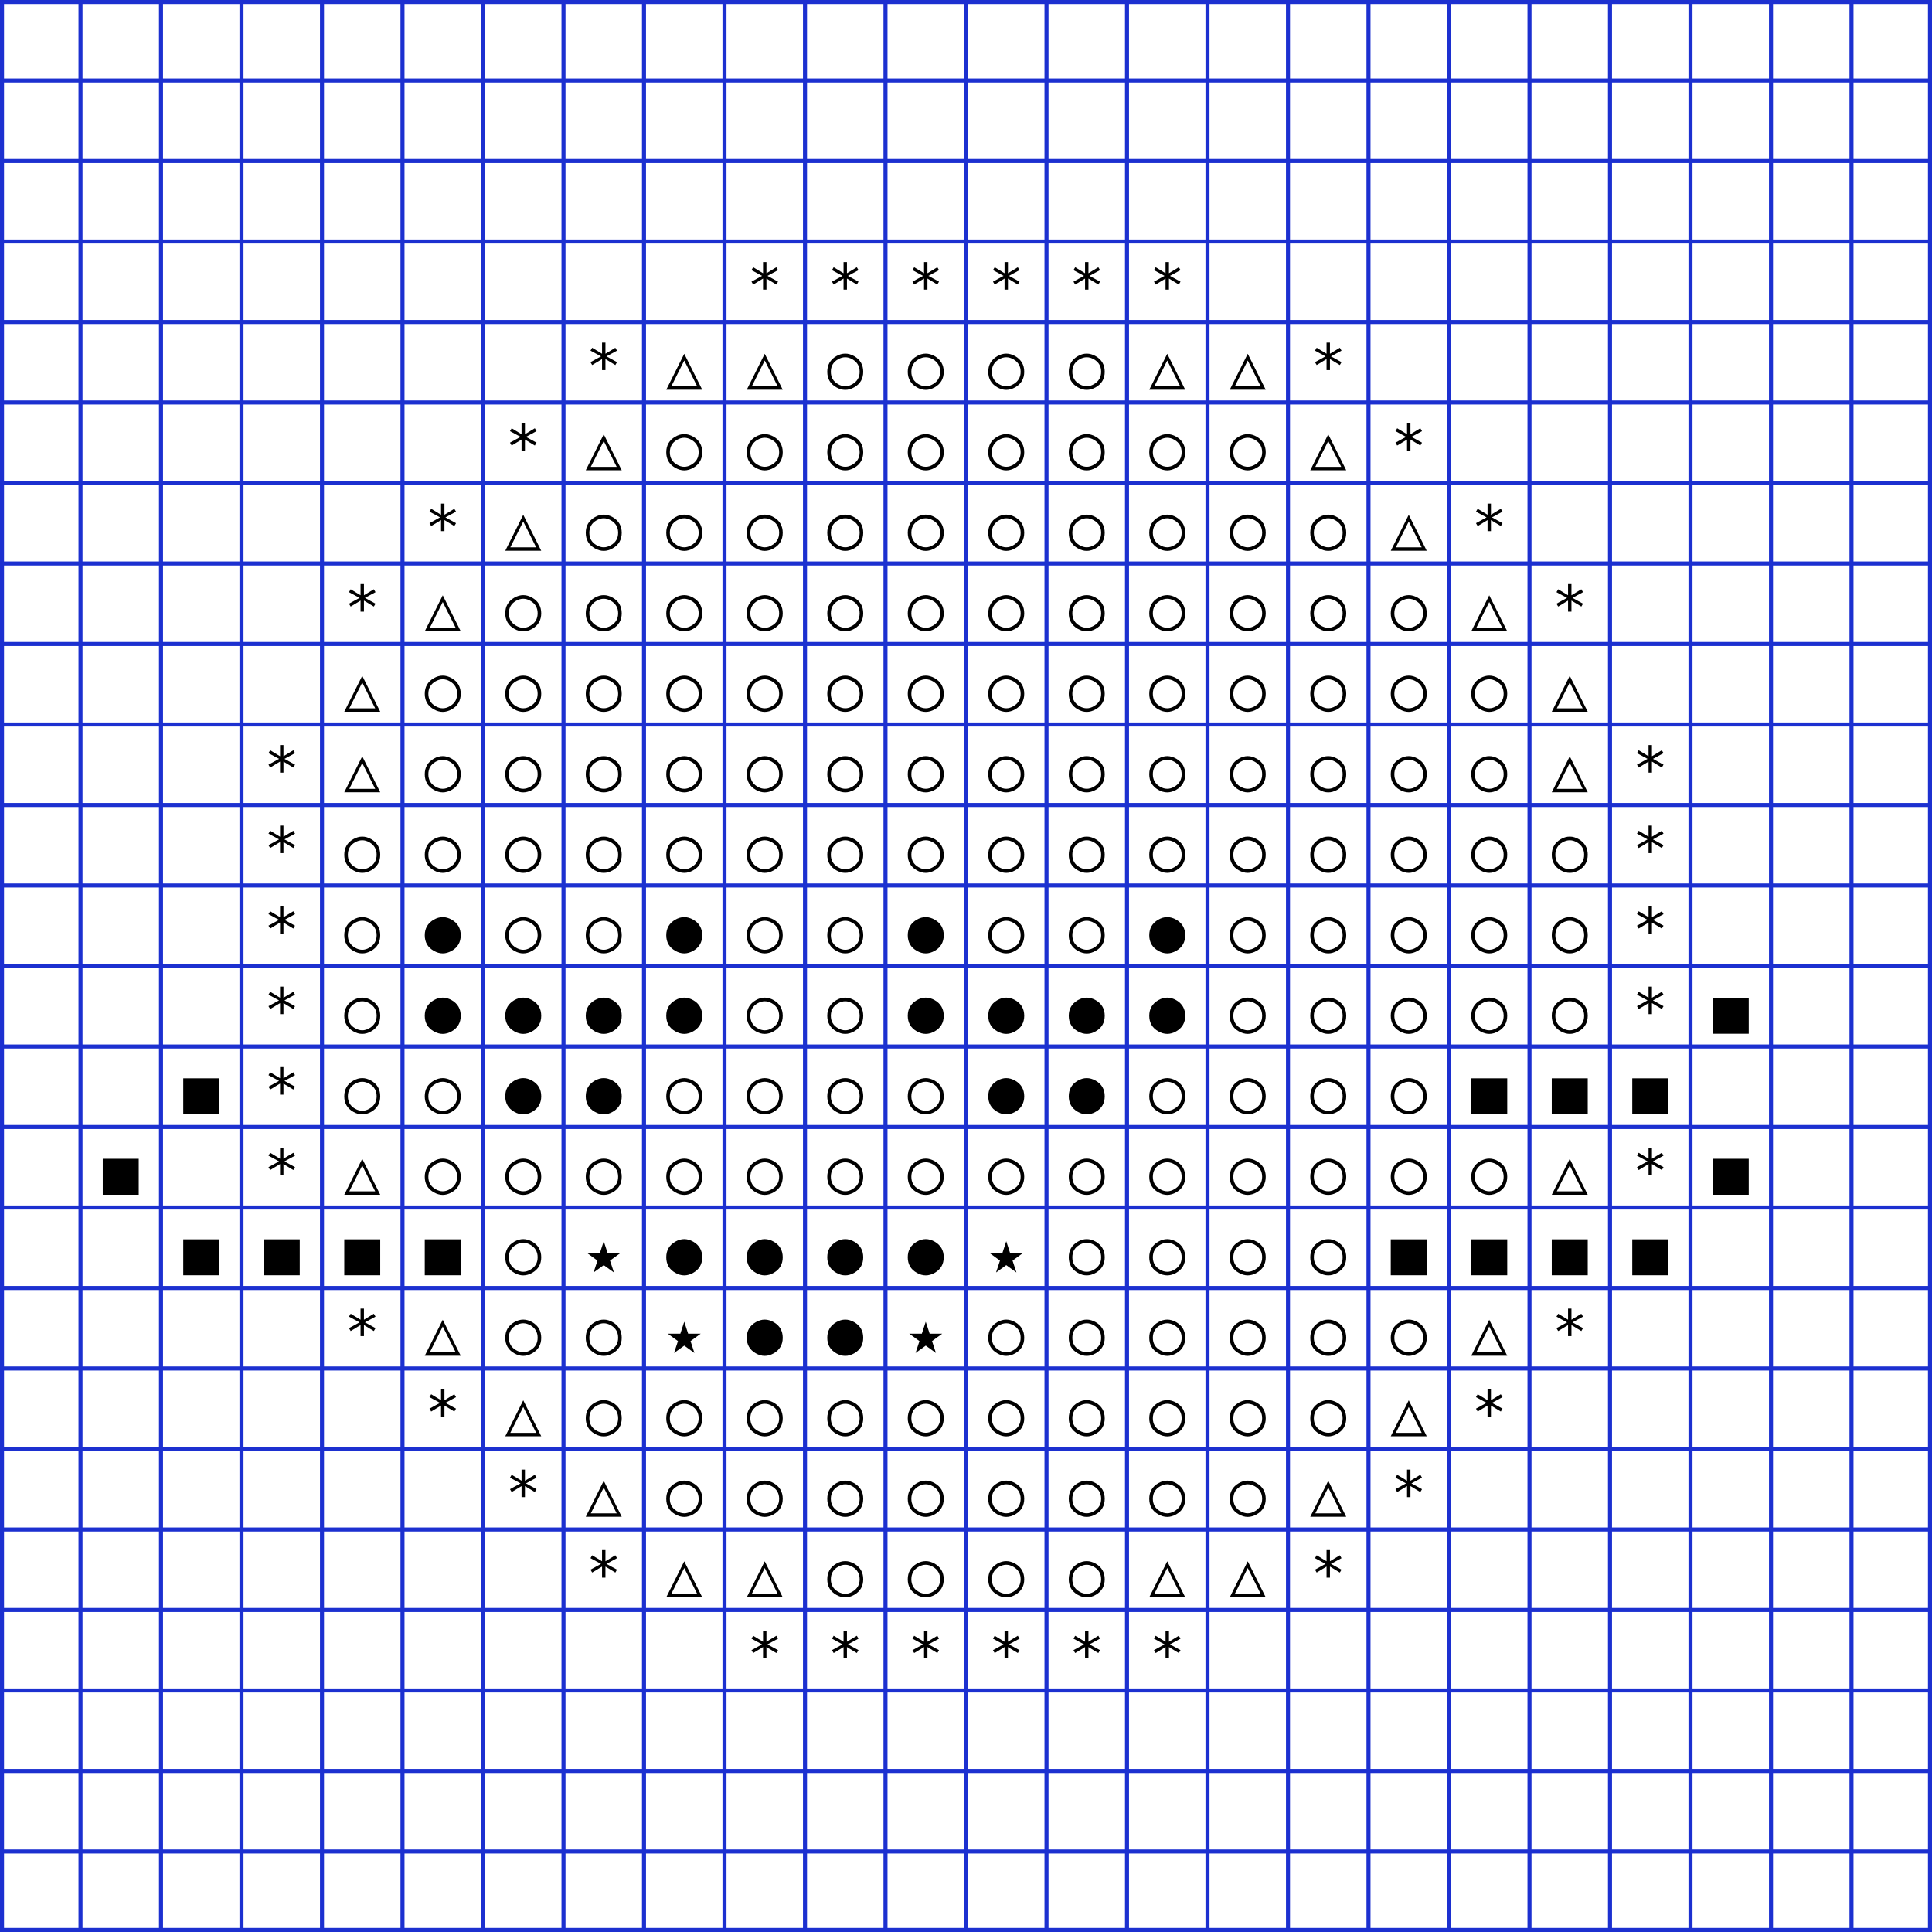
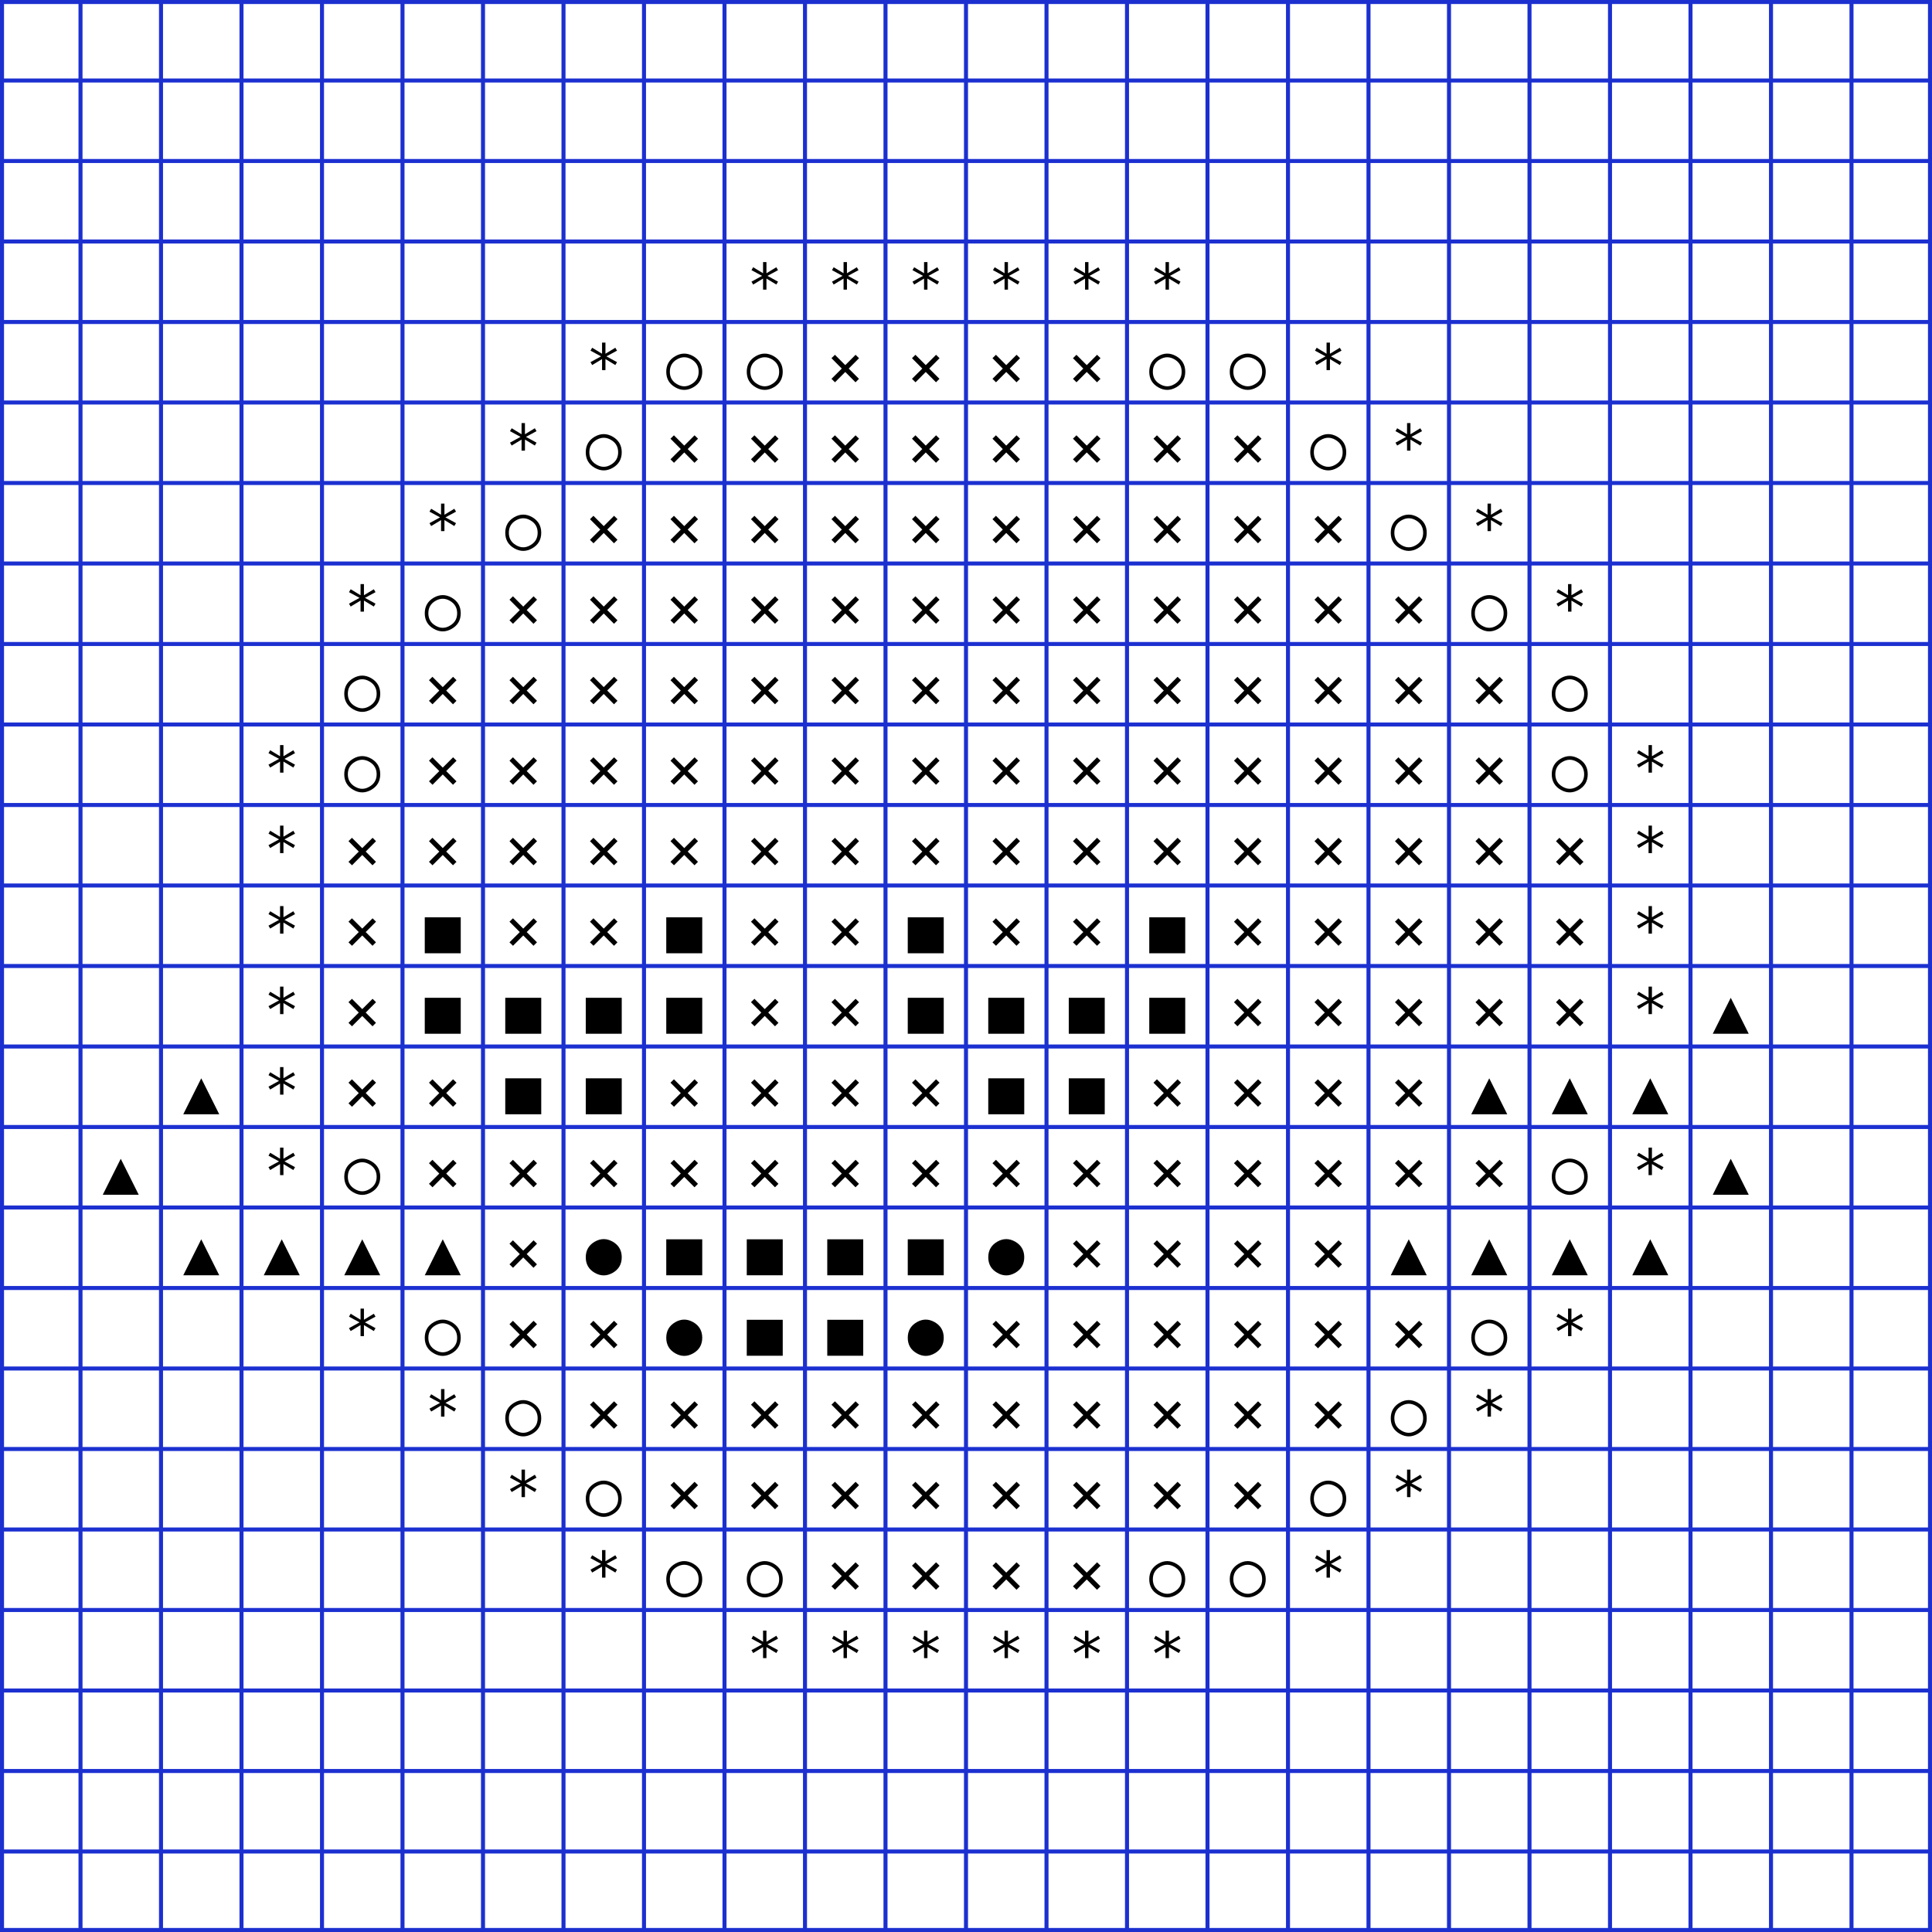
<svg xmlns="http://www.w3.org/2000/svg" width="480" height="480">
  <defs>
    <style>
      .symbol { font-family: monospace; font-size: 15px; text-anchor: middle; dominant-baseline: middle; }
    </style>
  </defs>
  <text x="190" y="72" fill="#000000" class="symbol">*</text>
  <text x="210" y="72" fill="#000000" class="symbol">*</text>
  <text x="230" y="72" fill="#000000" class="symbol">*</text>
  <text x="250" y="72" fill="#000000" class="symbol">*</text>
  <text x="270" y="72" fill="#000000" class="symbol">*</text>
  <text x="290" y="72" fill="#000000" class="symbol">*</text>
  <text x="150" y="92" fill="#000000" class="symbol">*</text>
-   <text x="170" y="92" fill="#000000" class="symbol">△</text>
-   <text x="190" y="92" fill="#000000" class="symbol">△</text>
-   <text x="210" y="92" fill="#000000" class="symbol">○</text>
-   <text x="230" y="92" fill="#000000" class="symbol">○</text>
-   <text x="250" y="92" fill="#000000" class="symbol">○</text>
-   <text x="270" y="92" fill="#000000" class="symbol">○</text>
-   <text x="290" y="92" fill="#000000" class="symbol">△</text>
-   <text x="310" y="92" fill="#000000" class="symbol">△</text>
+   <text x="170" y="92" fill="#000000" class="symbol">○</text>
+   <text x="190" y="92" fill="#000000" class="symbol">○</text>
+   <text x="210" y="92" fill="#000000" class="symbol">×</text>
+   <text x="230" y="92" fill="#000000" class="symbol">×</text>
+   <text x="250" y="92" fill="#000000" class="symbol">×</text>
+   <text x="270" y="92" fill="#000000" class="symbol">×</text>
+   <text x="290" y="92" fill="#000000" class="symbol">○</text>
+   <text x="310" y="92" fill="#000000" class="symbol">○</text>
  <text x="330" y="92" fill="#000000" class="symbol">*</text>
  <text x="130" y="112" fill="#000000" class="symbol">*</text>
-   <text x="150" y="112" fill="#000000" class="symbol">△</text>
-   <text x="170" y="112" fill="#000000" class="symbol">○</text>
-   <text x="190" y="112" fill="#000000" class="symbol">○</text>
-   <text x="210" y="112" fill="#000000" class="symbol">○</text>
-   <text x="230" y="112" fill="#000000" class="symbol">○</text>
-   <text x="250" y="112" fill="#000000" class="symbol">○</text>
-   <text x="270" y="112" fill="#000000" class="symbol">○</text>
-   <text x="290" y="112" fill="#000000" class="symbol">○</text>
-   <text x="310" y="112" fill="#000000" class="symbol">○</text>
-   <text x="330" y="112" fill="#000000" class="symbol">△</text>
+   <text x="150" y="112" fill="#000000" class="symbol">○</text>
+   <text x="170" y="112" fill="#000000" class="symbol">×</text>
+   <text x="190" y="112" fill="#000000" class="symbol">×</text>
+   <text x="210" y="112" fill="#000000" class="symbol">×</text>
+   <text x="230" y="112" fill="#000000" class="symbol">×</text>
+   <text x="250" y="112" fill="#000000" class="symbol">×</text>
+   <text x="270" y="112" fill="#000000" class="symbol">×</text>
+   <text x="290" y="112" fill="#000000" class="symbol">×</text>
+   <text x="310" y="112" fill="#000000" class="symbol">×</text>
+   <text x="330" y="112" fill="#000000" class="symbol">○</text>
  <text x="350" y="112" fill="#000000" class="symbol">*</text>
  <text x="110" y="132" fill="#000000" class="symbol">*</text>
-   <text x="130" y="132" fill="#000000" class="symbol">△</text>
-   <text x="150" y="132" fill="#000000" class="symbol">○</text>
-   <text x="170" y="132" fill="#000000" class="symbol">○</text>
-   <text x="190" y="132" fill="#000000" class="symbol">○</text>
-   <text x="210" y="132" fill="#000000" class="symbol">○</text>
-   <text x="230" y="132" fill="#000000" class="symbol">○</text>
-   <text x="250" y="132" fill="#000000" class="symbol">○</text>
-   <text x="270" y="132" fill="#000000" class="symbol">○</text>
-   <text x="290" y="132" fill="#000000" class="symbol">○</text>
-   <text x="310" y="132" fill="#000000" class="symbol">○</text>
-   <text x="330" y="132" fill="#000000" class="symbol">○</text>
-   <text x="350" y="132" fill="#000000" class="symbol">△</text>
+   <text x="130" y="132" fill="#000000" class="symbol">○</text>
+   <text x="150" y="132" fill="#000000" class="symbol">×</text>
+   <text x="170" y="132" fill="#000000" class="symbol">×</text>
+   <text x="190" y="132" fill="#000000" class="symbol">×</text>
+   <text x="210" y="132" fill="#000000" class="symbol">×</text>
+   <text x="230" y="132" fill="#000000" class="symbol">×</text>
+   <text x="250" y="132" fill="#000000" class="symbol">×</text>
+   <text x="270" y="132" fill="#000000" class="symbol">×</text>
+   <text x="290" y="132" fill="#000000" class="symbol">×</text>
+   <text x="310" y="132" fill="#000000" class="symbol">×</text>
+   <text x="330" y="132" fill="#000000" class="symbol">×</text>
+   <text x="350" y="132" fill="#000000" class="symbol">○</text>
  <text x="370" y="132" fill="#000000" class="symbol">*</text>
  <text x="90" y="152" fill="#000000" class="symbol">*</text>
-   <text x="110" y="152" fill="#000000" class="symbol">△</text>
-   <text x="130" y="152" fill="#000000" class="symbol">○</text>
-   <text x="150" y="152" fill="#000000" class="symbol">○</text>
-   <text x="170" y="152" fill="#000000" class="symbol">○</text>
-   <text x="190" y="152" fill="#000000" class="symbol">○</text>
-   <text x="210" y="152" fill="#000000" class="symbol">○</text>
-   <text x="230" y="152" fill="#000000" class="symbol">○</text>
-   <text x="250" y="152" fill="#000000" class="symbol">○</text>
-   <text x="270" y="152" fill="#000000" class="symbol">○</text>
-   <text x="290" y="152" fill="#000000" class="symbol">○</text>
-   <text x="310" y="152" fill="#000000" class="symbol">○</text>
-   <text x="330" y="152" fill="#000000" class="symbol">○</text>
-   <text x="350" y="152" fill="#000000" class="symbol">○</text>
-   <text x="370" y="152" fill="#000000" class="symbol">△</text>
+   <text x="110" y="152" fill="#000000" class="symbol">○</text>
+   <text x="130" y="152" fill="#000000" class="symbol">×</text>
+   <text x="150" y="152" fill="#000000" class="symbol">×</text>
+   <text x="170" y="152" fill="#000000" class="symbol">×</text>
+   <text x="190" y="152" fill="#000000" class="symbol">×</text>
+   <text x="210" y="152" fill="#000000" class="symbol">×</text>
+   <text x="230" y="152" fill="#000000" class="symbol">×</text>
+   <text x="250" y="152" fill="#000000" class="symbol">×</text>
+   <text x="270" y="152" fill="#000000" class="symbol">×</text>
+   <text x="290" y="152" fill="#000000" class="symbol">×</text>
+   <text x="310" y="152" fill="#000000" class="symbol">×</text>
+   <text x="330" y="152" fill="#000000" class="symbol">×</text>
+   <text x="350" y="152" fill="#000000" class="symbol">×</text>
+   <text x="370" y="152" fill="#000000" class="symbol">○</text>
  <text x="390" y="152" fill="#000000" class="symbol">*</text>
-   <text x="90" y="172" fill="#000000" class="symbol">△</text>
-   <text x="110" y="172" fill="#000000" class="symbol">○</text>
-   <text x="130" y="172" fill="#000000" class="symbol">○</text>
-   <text x="150" y="172" fill="#000000" class="symbol">○</text>
-   <text x="170" y="172" fill="#000000" class="symbol">○</text>
-   <text x="190" y="172" fill="#000000" class="symbol">○</text>
-   <text x="210" y="172" fill="#000000" class="symbol">○</text>
-   <text x="230" y="172" fill="#000000" class="symbol">○</text>
-   <text x="250" y="172" fill="#000000" class="symbol">○</text>
-   <text x="270" y="172" fill="#000000" class="symbol">○</text>
-   <text x="290" y="172" fill="#000000" class="symbol">○</text>
-   <text x="310" y="172" fill="#000000" class="symbol">○</text>
-   <text x="330" y="172" fill="#000000" class="symbol">○</text>
-   <text x="350" y="172" fill="#000000" class="symbol">○</text>
-   <text x="370" y="172" fill="#000000" class="symbol">○</text>
-   <text x="390" y="172" fill="#000000" class="symbol">△</text>
+   <text x="90" y="172" fill="#000000" class="symbol">○</text>
+   <text x="110" y="172" fill="#000000" class="symbol">×</text>
+   <text x="130" y="172" fill="#000000" class="symbol">×</text>
+   <text x="150" y="172" fill="#000000" class="symbol">×</text>
+   <text x="170" y="172" fill="#000000" class="symbol">×</text>
+   <text x="190" y="172" fill="#000000" class="symbol">×</text>
+   <text x="210" y="172" fill="#000000" class="symbol">×</text>
+   <text x="230" y="172" fill="#000000" class="symbol">×</text>
+   <text x="250" y="172" fill="#000000" class="symbol">×</text>
+   <text x="270" y="172" fill="#000000" class="symbol">×</text>
+   <text x="290" y="172" fill="#000000" class="symbol">×</text>
+   <text x="310" y="172" fill="#000000" class="symbol">×</text>
+   <text x="330" y="172" fill="#000000" class="symbol">×</text>
+   <text x="350" y="172" fill="#000000" class="symbol">×</text>
+   <text x="370" y="172" fill="#000000" class="symbol">×</text>
+   <text x="390" y="172" fill="#000000" class="symbol">○</text>
  <text x="70" y="192" fill="#000000" class="symbol">*</text>
-   <text x="90" y="192" fill="#000000" class="symbol">△</text>
-   <text x="110" y="192" fill="#000000" class="symbol">○</text>
-   <text x="130" y="192" fill="#000000" class="symbol">○</text>
-   <text x="150" y="192" fill="#000000" class="symbol">○</text>
-   <text x="170" y="192" fill="#000000" class="symbol">○</text>
-   <text x="190" y="192" fill="#000000" class="symbol">○</text>
-   <text x="210" y="192" fill="#000000" class="symbol">○</text>
-   <text x="230" y="192" fill="#000000" class="symbol">○</text>
-   <text x="250" y="192" fill="#000000" class="symbol">○</text>
-   <text x="270" y="192" fill="#000000" class="symbol">○</text>
-   <text x="290" y="192" fill="#000000" class="symbol">○</text>
-   <text x="310" y="192" fill="#000000" class="symbol">○</text>
-   <text x="330" y="192" fill="#000000" class="symbol">○</text>
-   <text x="350" y="192" fill="#000000" class="symbol">○</text>
-   <text x="370" y="192" fill="#000000" class="symbol">○</text>
-   <text x="390" y="192" fill="#000000" class="symbol">△</text>
+   <text x="90" y="192" fill="#000000" class="symbol">○</text>
+   <text x="110" y="192" fill="#000000" class="symbol">×</text>
+   <text x="130" y="192" fill="#000000" class="symbol">×</text>
+   <text x="150" y="192" fill="#000000" class="symbol">×</text>
+   <text x="170" y="192" fill="#000000" class="symbol">×</text>
+   <text x="190" y="192" fill="#000000" class="symbol">×</text>
+   <text x="210" y="192" fill="#000000" class="symbol">×</text>
+   <text x="230" y="192" fill="#000000" class="symbol">×</text>
+   <text x="250" y="192" fill="#000000" class="symbol">×</text>
+   <text x="270" y="192" fill="#000000" class="symbol">×</text>
+   <text x="290" y="192" fill="#000000" class="symbol">×</text>
+   <text x="310" y="192" fill="#000000" class="symbol">×</text>
+   <text x="330" y="192" fill="#000000" class="symbol">×</text>
+   <text x="350" y="192" fill="#000000" class="symbol">×</text>
+   <text x="370" y="192" fill="#000000" class="symbol">×</text>
+   <text x="390" y="192" fill="#000000" class="symbol">○</text>
  <text x="410" y="192" fill="#000000" class="symbol">*</text>
  <text x="70" y="212" fill="#000000" class="symbol">*</text>
-   <text x="90" y="212" fill="#000000" class="symbol">○</text>
-   <text x="110" y="212" fill="#000000" class="symbol">○</text>
-   <text x="130" y="212" fill="#000000" class="symbol">○</text>
-   <text x="150" y="212" fill="#000000" class="symbol">○</text>
-   <text x="170" y="212" fill="#000000" class="symbol">○</text>
-   <text x="190" y="212" fill="#000000" class="symbol">○</text>
-   <text x="210" y="212" fill="#000000" class="symbol">○</text>
-   <text x="230" y="212" fill="#000000" class="symbol">○</text>
-   <text x="250" y="212" fill="#000000" class="symbol">○</text>
-   <text x="270" y="212" fill="#000000" class="symbol">○</text>
-   <text x="290" y="212" fill="#000000" class="symbol">○</text>
-   <text x="310" y="212" fill="#000000" class="symbol">○</text>
-   <text x="330" y="212" fill="#000000" class="symbol">○</text>
-   <text x="350" y="212" fill="#000000" class="symbol">○</text>
-   <text x="370" y="212" fill="#000000" class="symbol">○</text>
-   <text x="390" y="212" fill="#000000" class="symbol">○</text>
+   <text x="90" y="212" fill="#000000" class="symbol">×</text>
+   <text x="110" y="212" fill="#000000" class="symbol">×</text>
+   <text x="130" y="212" fill="#000000" class="symbol">×</text>
+   <text x="150" y="212" fill="#000000" class="symbol">×</text>
+   <text x="170" y="212" fill="#000000" class="symbol">×</text>
+   <text x="190" y="212" fill="#000000" class="symbol">×</text>
+   <text x="210" y="212" fill="#000000" class="symbol">×</text>
+   <text x="230" y="212" fill="#000000" class="symbol">×</text>
+   <text x="250" y="212" fill="#000000" class="symbol">×</text>
+   <text x="270" y="212" fill="#000000" class="symbol">×</text>
+   <text x="290" y="212" fill="#000000" class="symbol">×</text>
+   <text x="310" y="212" fill="#000000" class="symbol">×</text>
+   <text x="330" y="212" fill="#000000" class="symbol">×</text>
+   <text x="350" y="212" fill="#000000" class="symbol">×</text>
+   <text x="370" y="212" fill="#000000" class="symbol">×</text>
+   <text x="390" y="212" fill="#000000" class="symbol">×</text>
  <text x="410" y="212" fill="#000000" class="symbol">*</text>
  <text x="70" y="232" fill="#000000" class="symbol">*</text>
-   <text x="90" y="232" fill="#000000" class="symbol">○</text>
-   <text x="110" y="232" fill="#000000" class="symbol">●</text>
-   <text x="130" y="232" fill="#000000" class="symbol">○</text>
-   <text x="150" y="232" fill="#000000" class="symbol">○</text>
-   <text x="170" y="232" fill="#000000" class="symbol">●</text>
-   <text x="190" y="232" fill="#000000" class="symbol">○</text>
-   <text x="210" y="232" fill="#000000" class="symbol">○</text>
-   <text x="230" y="232" fill="#000000" class="symbol">●</text>
-   <text x="250" y="232" fill="#000000" class="symbol">○</text>
-   <text x="270" y="232" fill="#000000" class="symbol">○</text>
-   <text x="290" y="232" fill="#000000" class="symbol">●</text>
-   <text x="310" y="232" fill="#000000" class="symbol">○</text>
-   <text x="330" y="232" fill="#000000" class="symbol">○</text>
-   <text x="350" y="232" fill="#000000" class="symbol">○</text>
-   <text x="370" y="232" fill="#000000" class="symbol">○</text>
-   <text x="390" y="232" fill="#000000" class="symbol">○</text>
+   <text x="90" y="232" fill="#000000" class="symbol">×</text>
+   <text x="110" y="232" fill="#000000" class="symbol">■</text>
+   <text x="130" y="232" fill="#000000" class="symbol">×</text>
+   <text x="150" y="232" fill="#000000" class="symbol">×</text>
+   <text x="170" y="232" fill="#000000" class="symbol">■</text>
+   <text x="190" y="232" fill="#000000" class="symbol">×</text>
+   <text x="210" y="232" fill="#000000" class="symbol">×</text>
+   <text x="230" y="232" fill="#000000" class="symbol">■</text>
+   <text x="250" y="232" fill="#000000" class="symbol">×</text>
+   <text x="270" y="232" fill="#000000" class="symbol">×</text>
+   <text x="290" y="232" fill="#000000" class="symbol">■</text>
+   <text x="310" y="232" fill="#000000" class="symbol">×</text>
+   <text x="330" y="232" fill="#000000" class="symbol">×</text>
+   <text x="350" y="232" fill="#000000" class="symbol">×</text>
+   <text x="370" y="232" fill="#000000" class="symbol">×</text>
+   <text x="390" y="232" fill="#000000" class="symbol">×</text>
  <text x="410" y="232" fill="#000000" class="symbol">*</text>
  <text x="70" y="252" fill="#000000" class="symbol">*</text>
-   <text x="90" y="252" fill="#000000" class="symbol">○</text>
-   <text x="110" y="252" fill="#000000" class="symbol">●</text>
-   <text x="130" y="252" fill="#000000" class="symbol">●</text>
-   <text x="150" y="252" fill="#000000" class="symbol">●</text>
-   <text x="170" y="252" fill="#000000" class="symbol">●</text>
-   <text x="190" y="252" fill="#000000" class="symbol">○</text>
-   <text x="210" y="252" fill="#000000" class="symbol">○</text>
-   <text x="230" y="252" fill="#000000" class="symbol">●</text>
-   <text x="250" y="252" fill="#000000" class="symbol">●</text>
-   <text x="270" y="252" fill="#000000" class="symbol">●</text>
-   <text x="290" y="252" fill="#000000" class="symbol">●</text>
-   <text x="310" y="252" fill="#000000" class="symbol">○</text>
-   <text x="330" y="252" fill="#000000" class="symbol">○</text>
-   <text x="350" y="252" fill="#000000" class="symbol">○</text>
-   <text x="370" y="252" fill="#000000" class="symbol">○</text>
-   <text x="390" y="252" fill="#000000" class="symbol">○</text>
+   <text x="90" y="252" fill="#000000" class="symbol">×</text>
+   <text x="110" y="252" fill="#000000" class="symbol">■</text>
+   <text x="130" y="252" fill="#000000" class="symbol">■</text>
+   <text x="150" y="252" fill="#000000" class="symbol">■</text>
+   <text x="170" y="252" fill="#000000" class="symbol">■</text>
+   <text x="190" y="252" fill="#000000" class="symbol">×</text>
+   <text x="210" y="252" fill="#000000" class="symbol">×</text>
+   <text x="230" y="252" fill="#000000" class="symbol">■</text>
+   <text x="250" y="252" fill="#000000" class="symbol">■</text>
+   <text x="270" y="252" fill="#000000" class="symbol">■</text>
+   <text x="290" y="252" fill="#000000" class="symbol">■</text>
+   <text x="310" y="252" fill="#000000" class="symbol">×</text>
+   <text x="330" y="252" fill="#000000" class="symbol">×</text>
+   <text x="350" y="252" fill="#000000" class="symbol">×</text>
+   <text x="370" y="252" fill="#000000" class="symbol">×</text>
+   <text x="390" y="252" fill="#000000" class="symbol">×</text>
  <text x="410" y="252" fill="#000000" class="symbol">*</text>
-   <text x="430" y="252" fill="#000000" class="symbol">■</text>
-   <text x="50" y="272" fill="#000000" class="symbol">■</text>
+   <text x="430" y="252" fill="#000000" class="symbol">▲</text>
+   <text x="50" y="272" fill="#000000" class="symbol">▲</text>
  <text x="70" y="272" fill="#000000" class="symbol">*</text>
-   <text x="90" y="272" fill="#000000" class="symbol">○</text>
-   <text x="110" y="272" fill="#000000" class="symbol">○</text>
-   <text x="130" y="272" fill="#000000" class="symbol">●</text>
-   <text x="150" y="272" fill="#000000" class="symbol">●</text>
-   <text x="170" y="272" fill="#000000" class="symbol">○</text>
-   <text x="190" y="272" fill="#000000" class="symbol">○</text>
-   <text x="210" y="272" fill="#000000" class="symbol">○</text>
-   <text x="230" y="272" fill="#000000" class="symbol">○</text>
-   <text x="250" y="272" fill="#000000" class="symbol">●</text>
-   <text x="270" y="272" fill="#000000" class="symbol">●</text>
-   <text x="290" y="272" fill="#000000" class="symbol">○</text>
-   <text x="310" y="272" fill="#000000" class="symbol">○</text>
-   <text x="330" y="272" fill="#000000" class="symbol">○</text>
-   <text x="350" y="272" fill="#000000" class="symbol">○</text>
-   <text x="370" y="272" fill="#000000" class="symbol">■</text>
-   <text x="390" y="272" fill="#000000" class="symbol">■</text>
-   <text x="410" y="272" fill="#000000" class="symbol">■</text>
-   <text x="30" y="292" fill="#000000" class="symbol">■</text>
+   <text x="90" y="272" fill="#000000" class="symbol">×</text>
+   <text x="110" y="272" fill="#000000" class="symbol">×</text>
+   <text x="130" y="272" fill="#000000" class="symbol">■</text>
+   <text x="150" y="272" fill="#000000" class="symbol">■</text>
+   <text x="170" y="272" fill="#000000" class="symbol">×</text>
+   <text x="190" y="272" fill="#000000" class="symbol">×</text>
+   <text x="210" y="272" fill="#000000" class="symbol">×</text>
+   <text x="230" y="272" fill="#000000" class="symbol">×</text>
+   <text x="250" y="272" fill="#000000" class="symbol">■</text>
+   <text x="270" y="272" fill="#000000" class="symbol">■</text>
+   <text x="290" y="272" fill="#000000" class="symbol">×</text>
+   <text x="310" y="272" fill="#000000" class="symbol">×</text>
+   <text x="330" y="272" fill="#000000" class="symbol">×</text>
+   <text x="350" y="272" fill="#000000" class="symbol">×</text>
+   <text x="370" y="272" fill="#000000" class="symbol">▲</text>
+   <text x="390" y="272" fill="#000000" class="symbol">▲</text>
+   <text x="410" y="272" fill="#000000" class="symbol">▲</text>
+   <text x="30" y="292" fill="#000000" class="symbol">▲</text>
  <text x="70" y="292" fill="#000000" class="symbol">*</text>
-   <text x="90" y="292" fill="#000000" class="symbol">△</text>
-   <text x="110" y="292" fill="#000000" class="symbol">○</text>
-   <text x="130" y="292" fill="#000000" class="symbol">○</text>
-   <text x="150" y="292" fill="#000000" class="symbol">○</text>
-   <text x="170" y="292" fill="#000000" class="symbol">○</text>
-   <text x="190" y="292" fill="#000000" class="symbol">○</text>
-   <text x="210" y="292" fill="#000000" class="symbol">○</text>
-   <text x="230" y="292" fill="#000000" class="symbol">○</text>
-   <text x="250" y="292" fill="#000000" class="symbol">○</text>
-   <text x="270" y="292" fill="#000000" class="symbol">○</text>
-   <text x="290" y="292" fill="#000000" class="symbol">○</text>
-   <text x="310" y="292" fill="#000000" class="symbol">○</text>
-   <text x="330" y="292" fill="#000000" class="symbol">○</text>
-   <text x="350" y="292" fill="#000000" class="symbol">○</text>
-   <text x="370" y="292" fill="#000000" class="symbol">○</text>
-   <text x="390" y="292" fill="#000000" class="symbol">△</text>
+   <text x="90" y="292" fill="#000000" class="symbol">○</text>
+   <text x="110" y="292" fill="#000000" class="symbol">×</text>
+   <text x="130" y="292" fill="#000000" class="symbol">×</text>
+   <text x="150" y="292" fill="#000000" class="symbol">×</text>
+   <text x="170" y="292" fill="#000000" class="symbol">×</text>
+   <text x="190" y="292" fill="#000000" class="symbol">×</text>
+   <text x="210" y="292" fill="#000000" class="symbol">×</text>
+   <text x="230" y="292" fill="#000000" class="symbol">×</text>
+   <text x="250" y="292" fill="#000000" class="symbol">×</text>
+   <text x="270" y="292" fill="#000000" class="symbol">×</text>
+   <text x="290" y="292" fill="#000000" class="symbol">×</text>
+   <text x="310" y="292" fill="#000000" class="symbol">×</text>
+   <text x="330" y="292" fill="#000000" class="symbol">×</text>
+   <text x="350" y="292" fill="#000000" class="symbol">×</text>
+   <text x="370" y="292" fill="#000000" class="symbol">×</text>
+   <text x="390" y="292" fill="#000000" class="symbol">○</text>
  <text x="410" y="292" fill="#000000" class="symbol">*</text>
-   <text x="430" y="292" fill="#000000" class="symbol">■</text>
-   <text x="50" y="312" fill="#000000" class="symbol">■</text>
-   <text x="70" y="312" fill="#000000" class="symbol">■</text>
-   <text x="90" y="312" fill="#000000" class="symbol">■</text>
-   <text x="110" y="312" fill="#000000" class="symbol">■</text>
-   <text x="130" y="312" fill="#000000" class="symbol">○</text>
-   <text x="150" y="312" fill="#000000" class="symbol">★</text>
-   <text x="170" y="312" fill="#000000" class="symbol">●</text>
-   <text x="190" y="312" fill="#000000" class="symbol">●</text>
-   <text x="210" y="312" fill="#000000" class="symbol">●</text>
-   <text x="230" y="312" fill="#000000" class="symbol">●</text>
-   <text x="250" y="312" fill="#000000" class="symbol">★</text>
-   <text x="270" y="312" fill="#000000" class="symbol">○</text>
-   <text x="290" y="312" fill="#000000" class="symbol">○</text>
-   <text x="310" y="312" fill="#000000" class="symbol">○</text>
-   <text x="330" y="312" fill="#000000" class="symbol">○</text>
-   <text x="350" y="312" fill="#000000" class="symbol">■</text>
-   <text x="370" y="312" fill="#000000" class="symbol">■</text>
-   <text x="390" y="312" fill="#000000" class="symbol">■</text>
-   <text x="410" y="312" fill="#000000" class="symbol">■</text>
+   <text x="430" y="292" fill="#000000" class="symbol">▲</text>
+   <text x="50" y="312" fill="#000000" class="symbol">▲</text>
+   <text x="70" y="312" fill="#000000" class="symbol">▲</text>
+   <text x="90" y="312" fill="#000000" class="symbol">▲</text>
+   <text x="110" y="312" fill="#000000" class="symbol">▲</text>
+   <text x="130" y="312" fill="#000000" class="symbol">×</text>
+   <text x="150" y="312" fill="#000000" class="symbol">●</text>
+   <text x="170" y="312" fill="#000000" class="symbol">■</text>
+   <text x="190" y="312" fill="#000000" class="symbol">■</text>
+   <text x="210" y="312" fill="#000000" class="symbol">■</text>
+   <text x="230" y="312" fill="#000000" class="symbol">■</text>
+   <text x="250" y="312" fill="#000000" class="symbol">●</text>
+   <text x="270" y="312" fill="#000000" class="symbol">×</text>
+   <text x="290" y="312" fill="#000000" class="symbol">×</text>
+   <text x="310" y="312" fill="#000000" class="symbol">×</text>
+   <text x="330" y="312" fill="#000000" class="symbol">×</text>
+   <text x="350" y="312" fill="#000000" class="symbol">▲</text>
+   <text x="370" y="312" fill="#000000" class="symbol">▲</text>
+   <text x="390" y="312" fill="#000000" class="symbol">▲</text>
+   <text x="410" y="312" fill="#000000" class="symbol">▲</text>
  <text x="90" y="332" fill="#000000" class="symbol">*</text>
-   <text x="110" y="332" fill="#000000" class="symbol">△</text>
-   <text x="130" y="332" fill="#000000" class="symbol">○</text>
-   <text x="150" y="332" fill="#000000" class="symbol">○</text>
-   <text x="170" y="332" fill="#000000" class="symbol">★</text>
-   <text x="190" y="332" fill="#000000" class="symbol">●</text>
-   <text x="210" y="332" fill="#000000" class="symbol">●</text>
-   <text x="230" y="332" fill="#000000" class="symbol">★</text>
-   <text x="250" y="332" fill="#000000" class="symbol">○</text>
-   <text x="270" y="332" fill="#000000" class="symbol">○</text>
-   <text x="290" y="332" fill="#000000" class="symbol">○</text>
-   <text x="310" y="332" fill="#000000" class="symbol">○</text>
-   <text x="330" y="332" fill="#000000" class="symbol">○</text>
-   <text x="350" y="332" fill="#000000" class="symbol">○</text>
-   <text x="370" y="332" fill="#000000" class="symbol">△</text>
+   <text x="110" y="332" fill="#000000" class="symbol">○</text>
+   <text x="130" y="332" fill="#000000" class="symbol">×</text>
+   <text x="150" y="332" fill="#000000" class="symbol">×</text>
+   <text x="170" y="332" fill="#000000" class="symbol">●</text>
+   <text x="190" y="332" fill="#000000" class="symbol">■</text>
+   <text x="210" y="332" fill="#000000" class="symbol">■</text>
+   <text x="230" y="332" fill="#000000" class="symbol">●</text>
+   <text x="250" y="332" fill="#000000" class="symbol">×</text>
+   <text x="270" y="332" fill="#000000" class="symbol">×</text>
+   <text x="290" y="332" fill="#000000" class="symbol">×</text>
+   <text x="310" y="332" fill="#000000" class="symbol">×</text>
+   <text x="330" y="332" fill="#000000" class="symbol">×</text>
+   <text x="350" y="332" fill="#000000" class="symbol">×</text>
+   <text x="370" y="332" fill="#000000" class="symbol">○</text>
  <text x="390" y="332" fill="#000000" class="symbol">*</text>
  <text x="110" y="352" fill="#000000" class="symbol">*</text>
-   <text x="130" y="352" fill="#000000" class="symbol">△</text>
-   <text x="150" y="352" fill="#000000" class="symbol">○</text>
-   <text x="170" y="352" fill="#000000" class="symbol">○</text>
-   <text x="190" y="352" fill="#000000" class="symbol">○</text>
-   <text x="210" y="352" fill="#000000" class="symbol">○</text>
-   <text x="230" y="352" fill="#000000" class="symbol">○</text>
-   <text x="250" y="352" fill="#000000" class="symbol">○</text>
-   <text x="270" y="352" fill="#000000" class="symbol">○</text>
-   <text x="290" y="352" fill="#000000" class="symbol">○</text>
-   <text x="310" y="352" fill="#000000" class="symbol">○</text>
-   <text x="330" y="352" fill="#000000" class="symbol">○</text>
-   <text x="350" y="352" fill="#000000" class="symbol">△</text>
+   <text x="130" y="352" fill="#000000" class="symbol">○</text>
+   <text x="150" y="352" fill="#000000" class="symbol">×</text>
+   <text x="170" y="352" fill="#000000" class="symbol">×</text>
+   <text x="190" y="352" fill="#000000" class="symbol">×</text>
+   <text x="210" y="352" fill="#000000" class="symbol">×</text>
+   <text x="230" y="352" fill="#000000" class="symbol">×</text>
+   <text x="250" y="352" fill="#000000" class="symbol">×</text>
+   <text x="270" y="352" fill="#000000" class="symbol">×</text>
+   <text x="290" y="352" fill="#000000" class="symbol">×</text>
+   <text x="310" y="352" fill="#000000" class="symbol">×</text>
+   <text x="330" y="352" fill="#000000" class="symbol">×</text>
+   <text x="350" y="352" fill="#000000" class="symbol">○</text>
  <text x="370" y="352" fill="#000000" class="symbol">*</text>
  <text x="130" y="372" fill="#000000" class="symbol">*</text>
-   <text x="150" y="372" fill="#000000" class="symbol">△</text>
-   <text x="170" y="372" fill="#000000" class="symbol">○</text>
-   <text x="190" y="372" fill="#000000" class="symbol">○</text>
-   <text x="210" y="372" fill="#000000" class="symbol">○</text>
-   <text x="230" y="372" fill="#000000" class="symbol">○</text>
-   <text x="250" y="372" fill="#000000" class="symbol">○</text>
-   <text x="270" y="372" fill="#000000" class="symbol">○</text>
-   <text x="290" y="372" fill="#000000" class="symbol">○</text>
-   <text x="310" y="372" fill="#000000" class="symbol">○</text>
-   <text x="330" y="372" fill="#000000" class="symbol">△</text>
+   <text x="150" y="372" fill="#000000" class="symbol">○</text>
+   <text x="170" y="372" fill="#000000" class="symbol">×</text>
+   <text x="190" y="372" fill="#000000" class="symbol">×</text>
+   <text x="210" y="372" fill="#000000" class="symbol">×</text>
+   <text x="230" y="372" fill="#000000" class="symbol">×</text>
+   <text x="250" y="372" fill="#000000" class="symbol">×</text>
+   <text x="270" y="372" fill="#000000" class="symbol">×</text>
+   <text x="290" y="372" fill="#000000" class="symbol">×</text>
+   <text x="310" y="372" fill="#000000" class="symbol">×</text>
+   <text x="330" y="372" fill="#000000" class="symbol">○</text>
  <text x="350" y="372" fill="#000000" class="symbol">*</text>
  <text x="150" y="392" fill="#000000" class="symbol">*</text>
-   <text x="170" y="392" fill="#000000" class="symbol">△</text>
-   <text x="190" y="392" fill="#000000" class="symbol">△</text>
-   <text x="210" y="392" fill="#000000" class="symbol">○</text>
-   <text x="230" y="392" fill="#000000" class="symbol">○</text>
-   <text x="250" y="392" fill="#000000" class="symbol">○</text>
-   <text x="270" y="392" fill="#000000" class="symbol">○</text>
-   <text x="290" y="392" fill="#000000" class="symbol">△</text>
-   <text x="310" y="392" fill="#000000" class="symbol">△</text>
+   <text x="170" y="392" fill="#000000" class="symbol">○</text>
+   <text x="190" y="392" fill="#000000" class="symbol">○</text>
+   <text x="210" y="392" fill="#000000" class="symbol">×</text>
+   <text x="230" y="392" fill="#000000" class="symbol">×</text>
+   <text x="250" y="392" fill="#000000" class="symbol">×</text>
+   <text x="270" y="392" fill="#000000" class="symbol">×</text>
+   <text x="290" y="392" fill="#000000" class="symbol">○</text>
+   <text x="310" y="392" fill="#000000" class="symbol">○</text>
  <text x="330" y="392" fill="#000000" class="symbol">*</text>
  <text x="190" y="412" fill="#000000" class="symbol">*</text>
  <text x="210" y="412" fill="#000000" class="symbol">*</text>
  <text x="230" y="412" fill="#000000" class="symbol">*</text>
  <text x="250" y="412" fill="#000000" class="symbol">*</text>
  <text x="270" y="412" fill="#000000" class="symbol">*</text>
  <text x="290" y="412" fill="#000000" class="symbol">*</text>
  <line x1="0" y1="0" x2="0" y2="480" stroke="#1c30d0" stroke-width="2" />
  <line x1="20" y1="0" x2="20" y2="480" stroke="#1c30d0" stroke-width="1" />
  <line x1="40" y1="0" x2="40" y2="480" stroke="#1c30d0" stroke-width="1" />
  <line x1="60" y1="0" x2="60" y2="480" stroke="#1c30d0" stroke-width="1" />
  <line x1="80" y1="0" x2="80" y2="480" stroke="#1c30d0" stroke-width="1" />
  <line x1="100" y1="0" x2="100" y2="480" stroke="#1c30d0" stroke-width="1" />
  <line x1="120" y1="0" x2="120" y2="480" stroke="#1c30d0" stroke-width="1" />
  <line x1="140" y1="0" x2="140" y2="480" stroke="#1c30d0" stroke-width="1" />
  <line x1="160" y1="0" x2="160" y2="480" stroke="#1c30d0" stroke-width="1" />
  <line x1="180" y1="0" x2="180" y2="480" stroke="#1c30d0" stroke-width="1" />
  <line x1="200" y1="0" x2="200" y2="480" stroke="#1c30d0" stroke-width="1" />
  <line x1="220" y1="0" x2="220" y2="480" stroke="#1c30d0" stroke-width="1" />
  <line x1="240" y1="0" x2="240" y2="480" stroke="#1c30d0" stroke-width="1" />
  <line x1="260" y1="0" x2="260" y2="480" stroke="#1c30d0" stroke-width="1" />
  <line x1="280" y1="0" x2="280" y2="480" stroke="#1c30d0" stroke-width="1" />
  <line x1="300" y1="0" x2="300" y2="480" stroke="#1c30d0" stroke-width="1" />
  <line x1="320" y1="0" x2="320" y2="480" stroke="#1c30d0" stroke-width="1" />
  <line x1="340" y1="0" x2="340" y2="480" stroke="#1c30d0" stroke-width="1" />
  <line x1="360" y1="0" x2="360" y2="480" stroke="#1c30d0" stroke-width="1" />
  <line x1="380" y1="0" x2="380" y2="480" stroke="#1c30d0" stroke-width="1" />
  <line x1="400" y1="0" x2="400" y2="480" stroke="#1c30d0" stroke-width="1" />
  <line x1="420" y1="0" x2="420" y2="480" stroke="#1c30d0" stroke-width="1" />
  <line x1="440" y1="0" x2="440" y2="480" stroke="#1c30d0" stroke-width="1" />
  <line x1="460" y1="0" x2="460" y2="480" stroke="#1c30d0" stroke-width="1" />
  <line x1="480" y1="0" x2="480" y2="480" stroke="#1c30d0" stroke-width="2" />
  <line x1="0" y1="0" x2="480" y2="0" stroke="#1c30d0" stroke-width="2" />
  <line x1="0" y1="20" x2="480" y2="20" stroke="#1c30d0" stroke-width="1" />
  <line x1="0" y1="40" x2="480" y2="40" stroke="#1c30d0" stroke-width="1" />
  <line x1="0" y1="60" x2="480" y2="60" stroke="#1c30d0" stroke-width="1" />
  <line x1="0" y1="80" x2="480" y2="80" stroke="#1c30d0" stroke-width="1" />
  <line x1="0" y1="100" x2="480" y2="100" stroke="#1c30d0" stroke-width="1" />
  <line x1="0" y1="120" x2="480" y2="120" stroke="#1c30d0" stroke-width="1" />
  <line x1="0" y1="140" x2="480" y2="140" stroke="#1c30d0" stroke-width="1" />
  <line x1="0" y1="160" x2="480" y2="160" stroke="#1c30d0" stroke-width="1" />
  <line x1="0" y1="180" x2="480" y2="180" stroke="#1c30d0" stroke-width="1" />
  <line x1="0" y1="200" x2="480" y2="200" stroke="#1c30d0" stroke-width="1" />
  <line x1="0" y1="220" x2="480" y2="220" stroke="#1c30d0" stroke-width="1" />
  <line x1="0" y1="240" x2="480" y2="240" stroke="#1c30d0" stroke-width="1" />
  <line x1="0" y1="260" x2="480" y2="260" stroke="#1c30d0" stroke-width="1" />
  <line x1="0" y1="280" x2="480" y2="280" stroke="#1c30d0" stroke-width="1" />
  <line x1="0" y1="300" x2="480" y2="300" stroke="#1c30d0" stroke-width="1" />
  <line x1="0" y1="320" x2="480" y2="320" stroke="#1c30d0" stroke-width="1" />
  <line x1="0" y1="340" x2="480" y2="340" stroke="#1c30d0" stroke-width="1" />
  <line x1="0" y1="360" x2="480" y2="360" stroke="#1c30d0" stroke-width="1" />
  <line x1="0" y1="380" x2="480" y2="380" stroke="#1c30d0" stroke-width="1" />
  <line x1="0" y1="400" x2="480" y2="400" stroke="#1c30d0" stroke-width="1" />
  <line x1="0" y1="420" x2="480" y2="420" stroke="#1c30d0" stroke-width="1" />
  <line x1="0" y1="440" x2="480" y2="440" stroke="#1c30d0" stroke-width="1" />
  <line x1="0" y1="460" x2="480" y2="460" stroke="#1c30d0" stroke-width="1" />
  <line x1="0" y1="480" x2="480" y2="480" stroke="#1c30d0" stroke-width="2" />
</svg>
